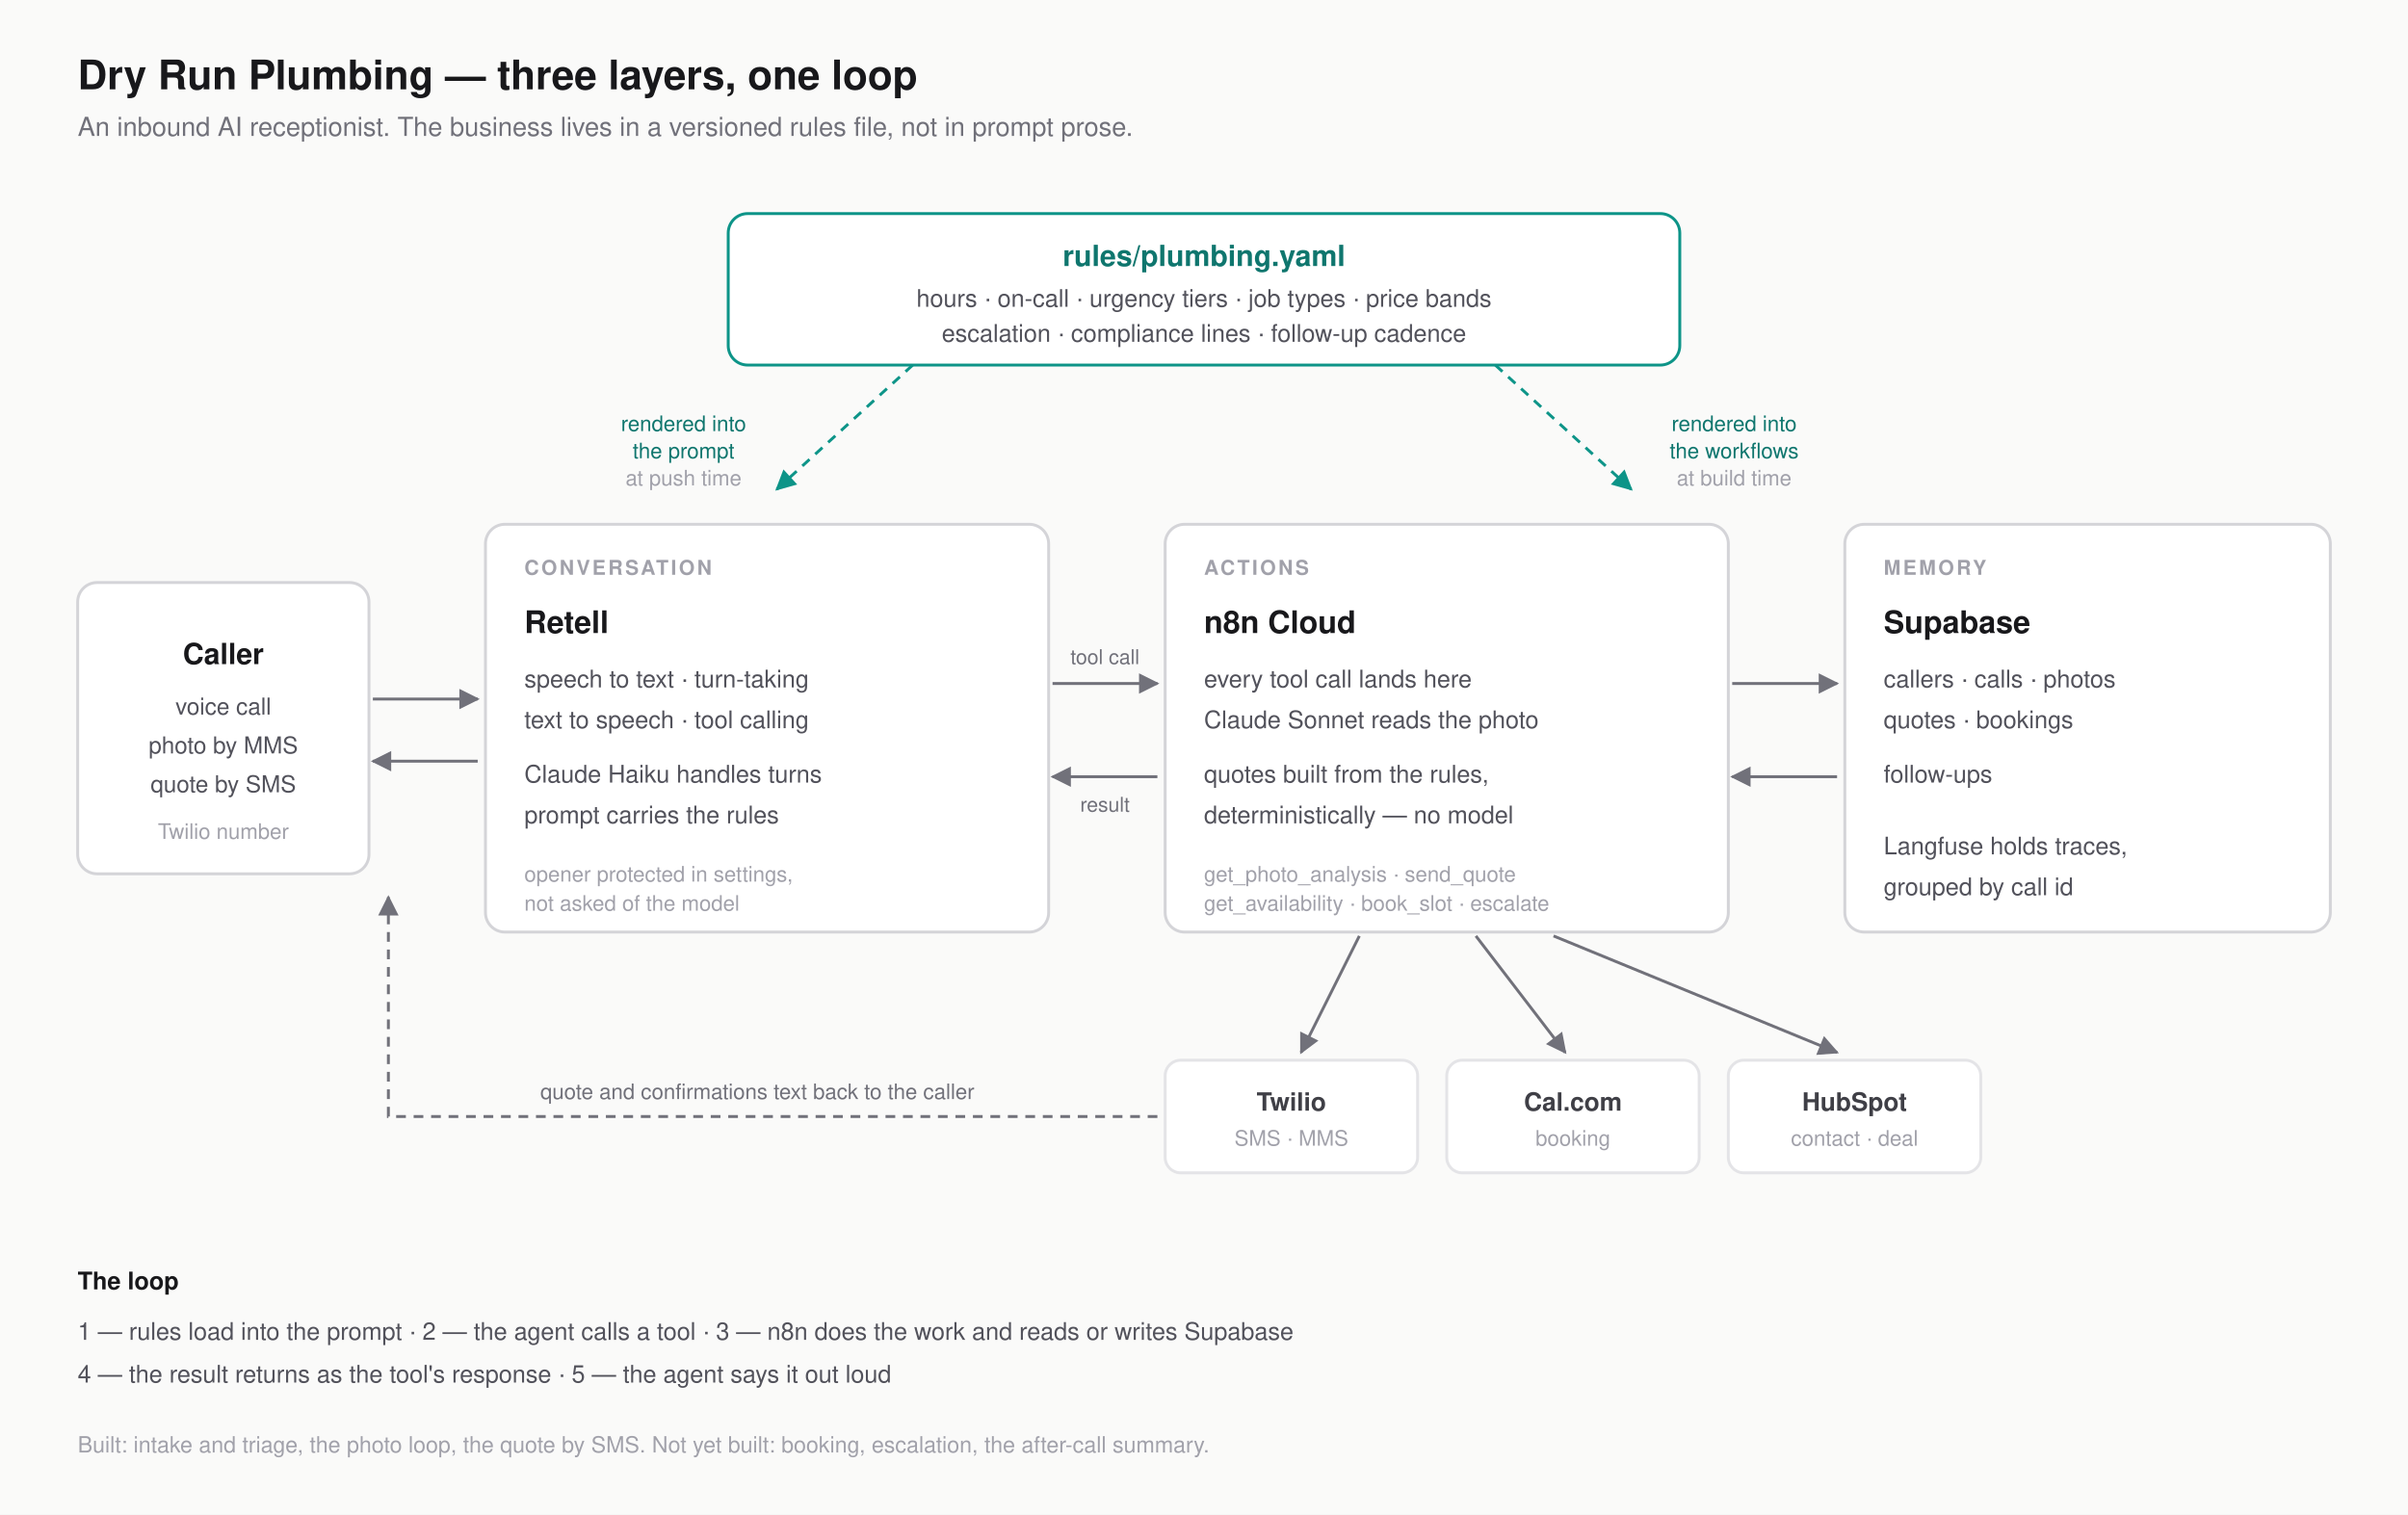
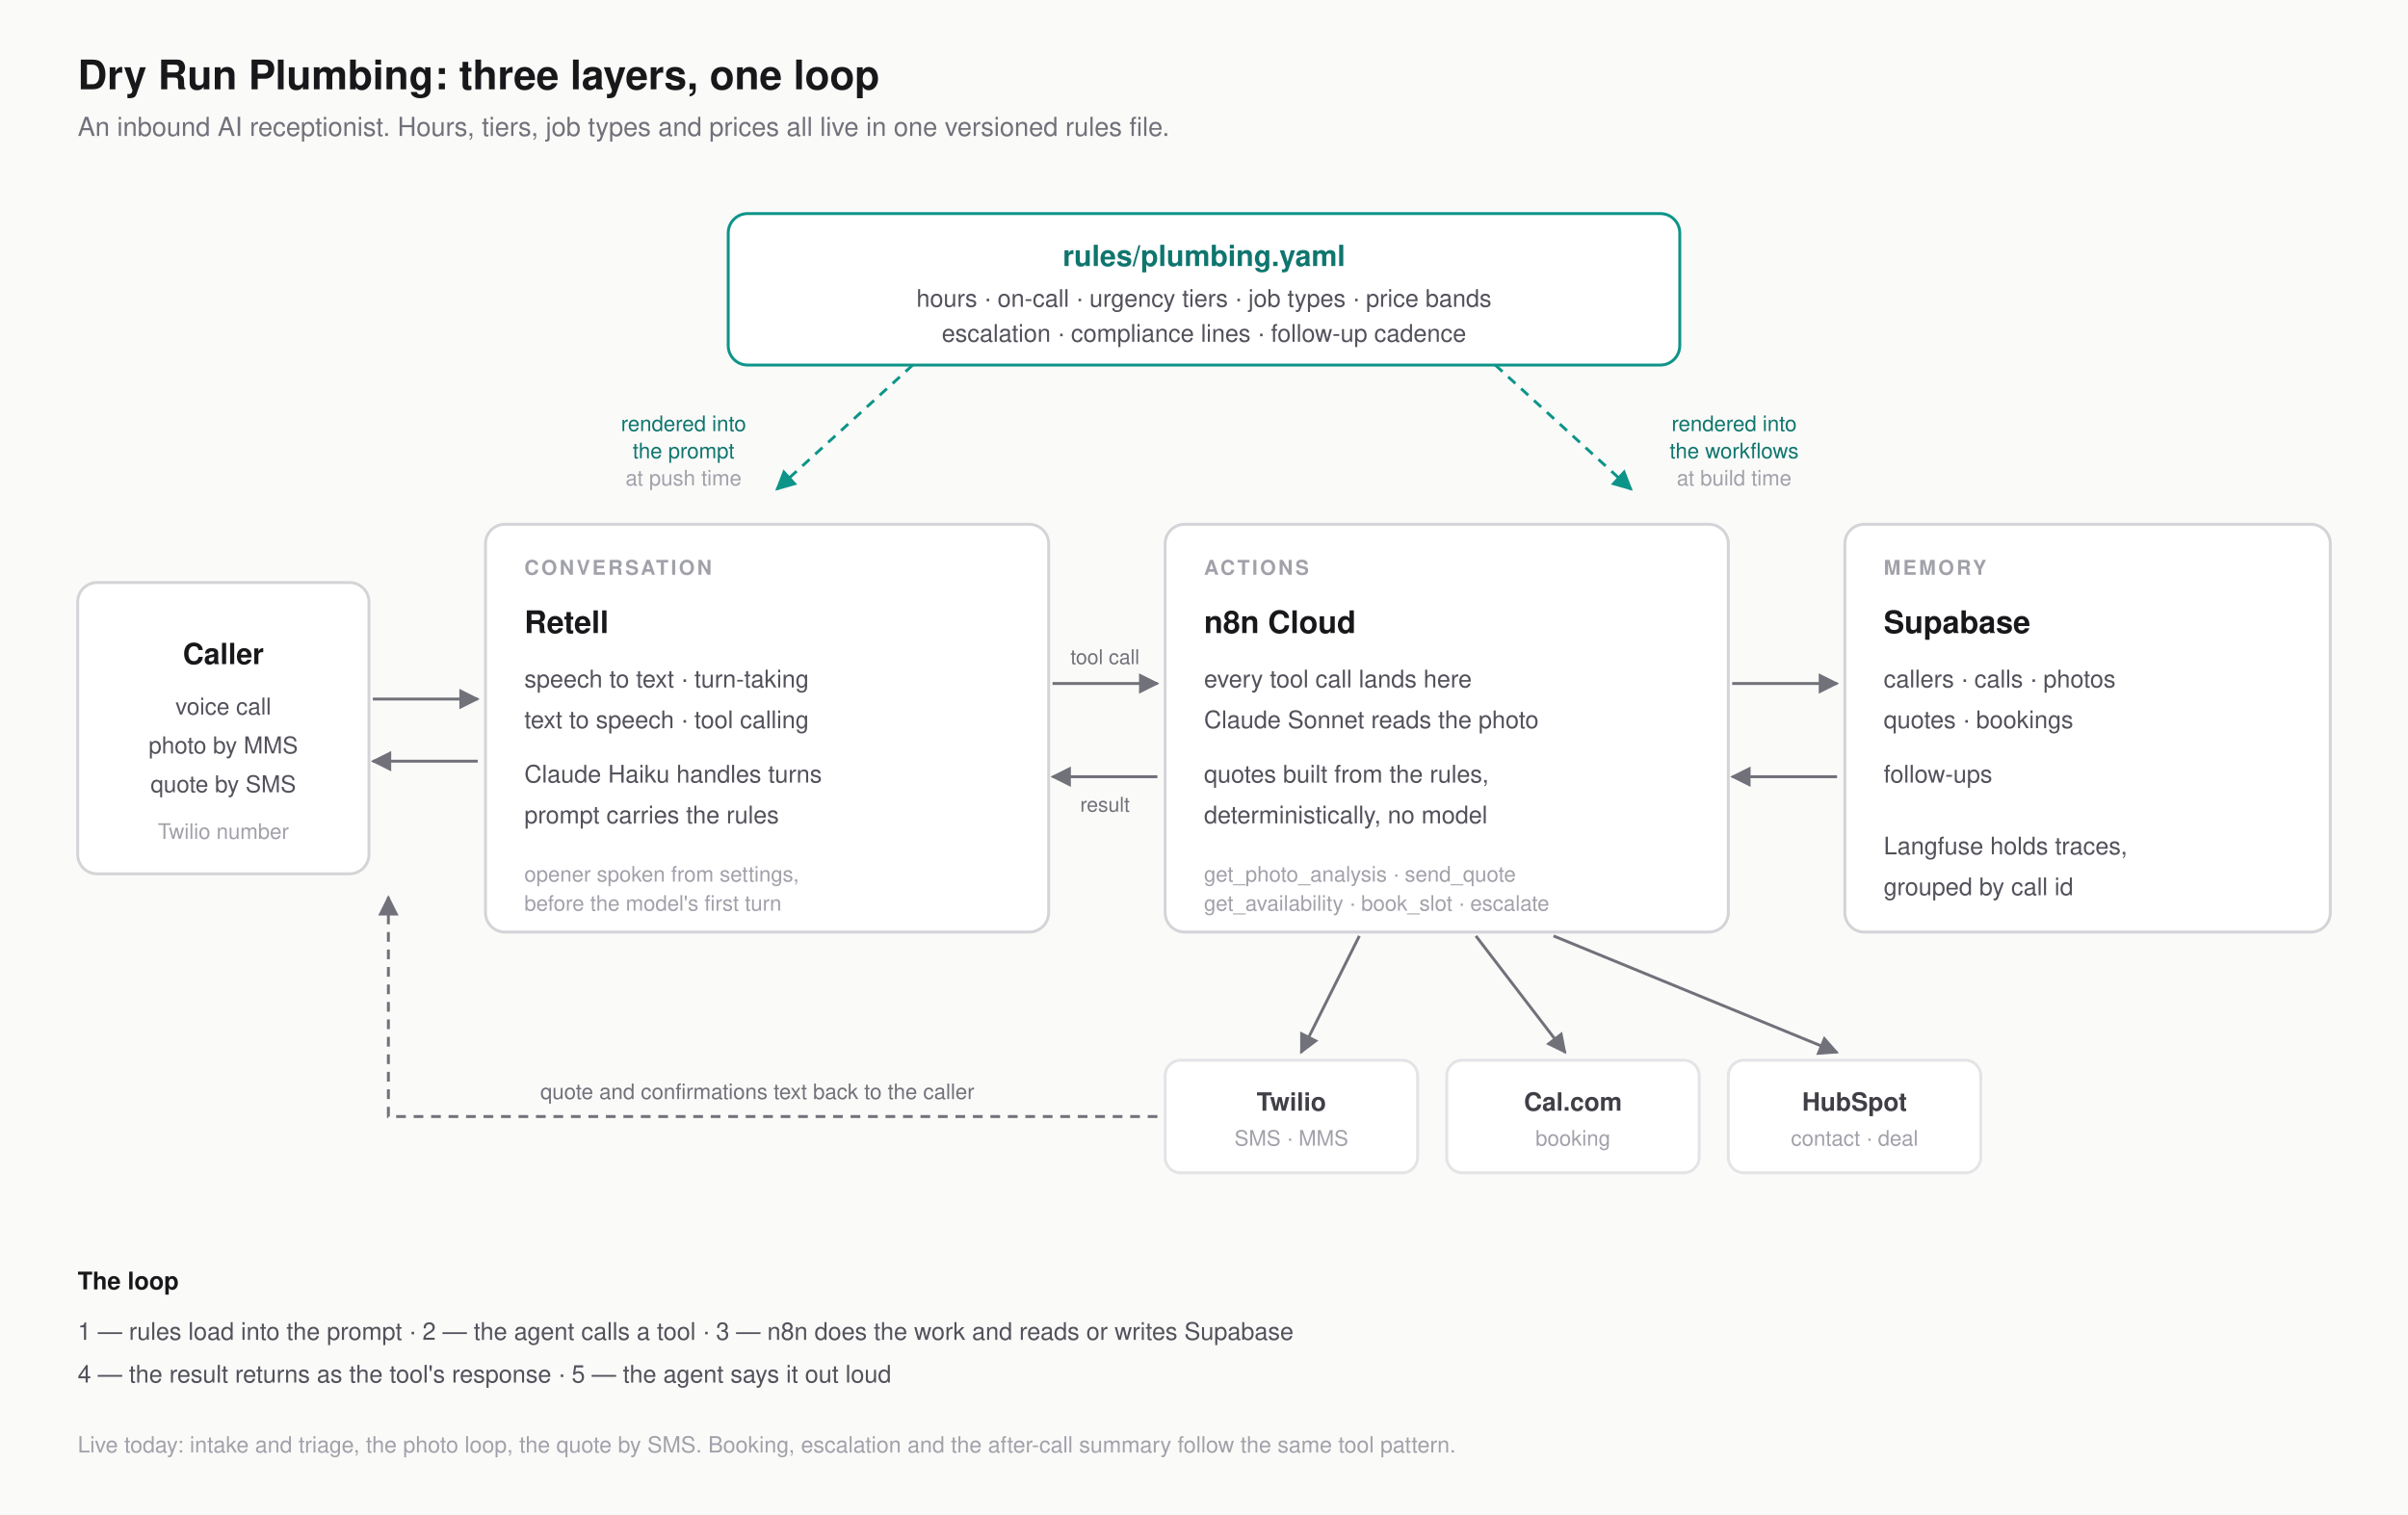
<svg xmlns="http://www.w3.org/2000/svg" viewBox="0 0 1240 780" width="1240" height="780" font-family="ui-sans-serif, -apple-system, BlinkMacSystemFont, 'Segoe UI', Helvetica, Arial, sans-serif">
  <defs>
    <marker id="a" viewBox="0 0 10 10" refX="9" refY="5" markerWidth="7" markerHeight="7" orient="auto-start-reverse">
      <path d="M0,0 L10,5 L0,10 z" fill="#71717A" />
    </marker>
    <marker id="at" viewBox="0 0 10 10" refX="9" refY="5" markerWidth="7" markerHeight="7" orient="auto-start-reverse">
      <path d="M0,0 L10,5 L0,10 z" fill="#0D9488" />
    </marker>
  </defs>
  <rect width="1240" height="780" fill="#FAFAF9" />
-   <text x="40" y="46" font-size="21" font-weight="600" fill="#18181B">Dry Run Plumbing — three layers, one loop</text>
-   <text x="40" y="70" font-size="13.5" fill="#71717A">An inbound AI receptionist. The business lives in a versioned rules file, not in prompt prose.</text>
+   <text x="40" y="46" font-size="21" font-weight="600" fill="#18181B">Dry Run Plumbing: three layers, one loop</text>
+   <text x="40" y="70" font-size="13.5" fill="#71717A">An inbound AI receptionist. Hours, tiers, job types and prices all live in one versioned rules file.</text>
  <rect x="375" y="110" width="490" height="78" rx="10" fill="#fff" stroke="#0D9488" stroke-width="1.5" />
  <text x="620" y="137" font-size="15" font-weight="600" fill="#0F766E" text-anchor="middle">rules/plumbing.yaml</text>
  <text x="620" y="158" font-size="12.5" fill="#52525B" text-anchor="middle">hours · on-call · urgency tiers · job types · price bands</text>
  <text x="620" y="176" font-size="12.5" fill="#52525B" text-anchor="middle">escalation · compliance lines · follow-up cadence</text>
  <path d="M470,188 L400,252" stroke="#0D9488" stroke-width="1.5" stroke-dasharray="5 4" fill="none" marker-end="url(#at)" />
  <text x="352" y="222" font-size="11" fill="#0F766E" text-anchor="middle">rendered into</text>
  <text x="352" y="236" font-size="11" fill="#0F766E" text-anchor="middle">the prompt</text>
  <text x="352" y="250" font-size="11" fill="#A1A1AA" text-anchor="middle">at push time</text>
  <path d="M770,188 L840,252" stroke="#0D9488" stroke-width="1.5" stroke-dasharray="5 4" fill="none" marker-end="url(#at)" />
  <text x="893" y="222" font-size="11" fill="#0F766E" text-anchor="middle">rendered into</text>
  <text x="893" y="236" font-size="11" fill="#0F766E" text-anchor="middle">the workflows</text>
  <text x="893" y="250" font-size="11" fill="#A1A1AA" text-anchor="middle">at build time</text>
  <rect x="40" y="300" width="150" height="150" rx="10" fill="#fff" stroke="#D4D4D8" stroke-width="1.5" />
  <text x="115" y="342" font-size="15" font-weight="600" fill="#18181B" text-anchor="middle">Caller</text>
  <text x="115" y="368" font-size="12" fill="#52525B" text-anchor="middle">voice call</text>
  <text x="115" y="388" font-size="12" fill="#52525B" text-anchor="middle">photo by MMS</text>
  <text x="115" y="408" font-size="12" fill="#52525B" text-anchor="middle">quote by SMS</text>
  <text x="115" y="432" font-size="11" fill="#A1A1AA" text-anchor="middle">Twilio number</text>
  <rect x="250" y="270" width="290" height="210" rx="10" fill="#fff" stroke="#D4D4D8" stroke-width="1.5" />
  <text x="270" y="296" font-size="10.5" font-weight="600" fill="#A1A1AA" letter-spacing="1.2">CONVERSATION</text>
  <text x="270" y="326" font-size="16" font-weight="600" fill="#18181B">Retell</text>
  <text x="270" y="354" font-size="12.5" fill="#52525B">speech to text · turn-taking</text>
  <text x="270" y="375" font-size="12.5" fill="#52525B">text to speech · tool calling</text>
  <text x="270" y="403" font-size="12.5" fill="#52525B">Claude Haiku handles turns</text>
  <text x="270" y="424" font-size="12.5" fill="#52525B">prompt carries the rules</text>
-   <text x="270" y="454" font-size="11" fill="#A1A1AA">opener protected in settings,</text>
-   <text x="270" y="469" font-size="11" fill="#A1A1AA">not asked of the model</text>
+   <text x="270" y="454" font-size="11" fill="#A1A1AA">opener spoken from settings,</text>
+   <text x="270" y="469" font-size="11" fill="#A1A1AA">before the model's first turn</text>
  <rect x="600" y="270" width="290" height="210" rx="10" fill="#fff" stroke="#D4D4D8" stroke-width="1.5" />
  <text x="620" y="296" font-size="10.5" font-weight="600" fill="#A1A1AA" letter-spacing="1.2">ACTIONS</text>
  <text x="620" y="326" font-size="16" font-weight="600" fill="#18181B">n8n Cloud</text>
  <text x="620" y="354" font-size="12.5" fill="#52525B">every tool call lands here</text>
  <text x="620" y="375" font-size="12.5" fill="#52525B">Claude Sonnet reads the photo</text>
  <text x="620" y="403" font-size="12.5" fill="#52525B">quotes built from the rules,</text>
-   <text x="620" y="424" font-size="12.5" fill="#52525B">deterministically — no model</text>
+   <text x="620" y="424" font-size="12.5" fill="#52525B">deterministically, no model</text>
  <text x="620" y="454" font-size="11" fill="#A1A1AA">get_photo_analysis · send_quote</text>
  <text x="620" y="469" font-size="11" fill="#A1A1AA">get_availability · book_slot · escalate</text>
  <rect x="950" y="270" width="250" height="210" rx="10" fill="#fff" stroke="#D4D4D8" stroke-width="1.5" />
  <text x="970" y="296" font-size="10.5" font-weight="600" fill="#A1A1AA" letter-spacing="1.2">MEMORY</text>
  <text x="970" y="326" font-size="16" font-weight="600" fill="#18181B">Supabase</text>
  <text x="970" y="354" font-size="12.5" fill="#52525B">callers · calls · photos</text>
  <text x="970" y="375" font-size="12.5" fill="#52525B">quotes · bookings</text>
  <text x="970" y="403" font-size="12.5" fill="#52525B">follow-ups</text>
  <text x="970" y="440" font-size="12.5" fill="#52525B">Langfuse holds traces,</text>
  <text x="970" y="461" font-size="12.5" fill="#52525B">grouped by call id</text>
  <path d="M192,360 L246,360" stroke="#71717A" stroke-width="1.5" fill="none" marker-end="url(#a)" />
  <path d="M246,392 L192,392" stroke="#71717A" stroke-width="1.5" fill="none" marker-end="url(#a)" />
  <path d="M542,352 L596,352" stroke="#71717A" stroke-width="1.5" fill="none" marker-end="url(#a)" />
  <text x="569" y="342" font-size="10.5" fill="#71717A" text-anchor="middle">tool call</text>
  <path d="M596,400 L542,400" stroke="#71717A" stroke-width="1.5" fill="none" marker-end="url(#a)" />
  <text x="569" y="418" font-size="10.5" fill="#71717A" text-anchor="middle">result</text>
  <path d="M892,352 L946,352" stroke="#71717A" stroke-width="1.5" fill="none" marker-end="url(#a)" />
  <path d="M946,400 L892,400" stroke="#71717A" stroke-width="1.5" fill="none" marker-end="url(#a)" />
  <rect x="600" y="546" width="130" height="58" rx="8" fill="#fff" stroke="#E4E4E7" stroke-width="1.5" />
  <text x="665" y="572" font-size="13" font-weight="600" fill="#3F3F46" text-anchor="middle">Twilio</text>
  <text x="665" y="590" font-size="11" fill="#A1A1AA" text-anchor="middle">SMS · MMS</text>
  <rect x="745" y="546" width="130" height="58" rx="8" fill="#fff" stroke="#E4E4E7" stroke-width="1.5" />
  <text x="810" y="572" font-size="13" font-weight="600" fill="#3F3F46" text-anchor="middle">Cal.com</text>
  <text x="810" y="590" font-size="11" fill="#A1A1AA" text-anchor="middle">booking</text>
  <rect x="890" y="546" width="130" height="58" rx="8" fill="#fff" stroke="#E4E4E7" stroke-width="1.5" />
  <text x="955" y="572" font-size="13" font-weight="600" fill="#3F3F46" text-anchor="middle">HubSpot</text>
  <text x="955" y="590" font-size="11" fill="#A1A1AA" text-anchor="middle">contact · deal</text>
  <path d="M700,482 L670,542" stroke="#71717A" stroke-width="1.5" fill="none" marker-end="url(#a)" />
  <path d="M760,482 L806,542" stroke="#71717A" stroke-width="1.5" fill="none" marker-end="url(#a)" />
  <path d="M800,482 L946,542" stroke="#71717A" stroke-width="1.5" fill="none" marker-end="url(#a)" />
  <path d="M596,575 L200,575 L200,462" stroke="#71717A" stroke-width="1.5" stroke-dasharray="5 4" fill="none" marker-end="url(#a)" />
  <text x="390" y="566" font-size="11" fill="#71717A" text-anchor="middle">quote and confirmations text back to the caller</text>
  <text x="40" y="664" font-size="12.5" font-weight="600" fill="#18181B">The loop</text>
  <text x="40" y="690" font-size="12.5" fill="#52525B">1 — rules load into the prompt   ·   2 — the agent calls a tool   ·   3 — n8n does the work and reads or writes Supabase</text>
  <text x="40" y="712" font-size="12.5" fill="#52525B">4 — the result returns as the tool's response   ·   5 — the agent says it out loud</text>
-   <text x="40" y="748" font-size="11.5" fill="#A1A1AA">Built: intake and triage, the photo loop, the quote by SMS. Not yet built: booking, escalation, the after-call summary.</text>
+   <text x="40" y="748" font-size="11.5" fill="#A1A1AA">Live today: intake and triage, the photo loop, the quote by SMS. Booking, escalation and the after-call summary follow the same tool pattern.</text>
</svg>
